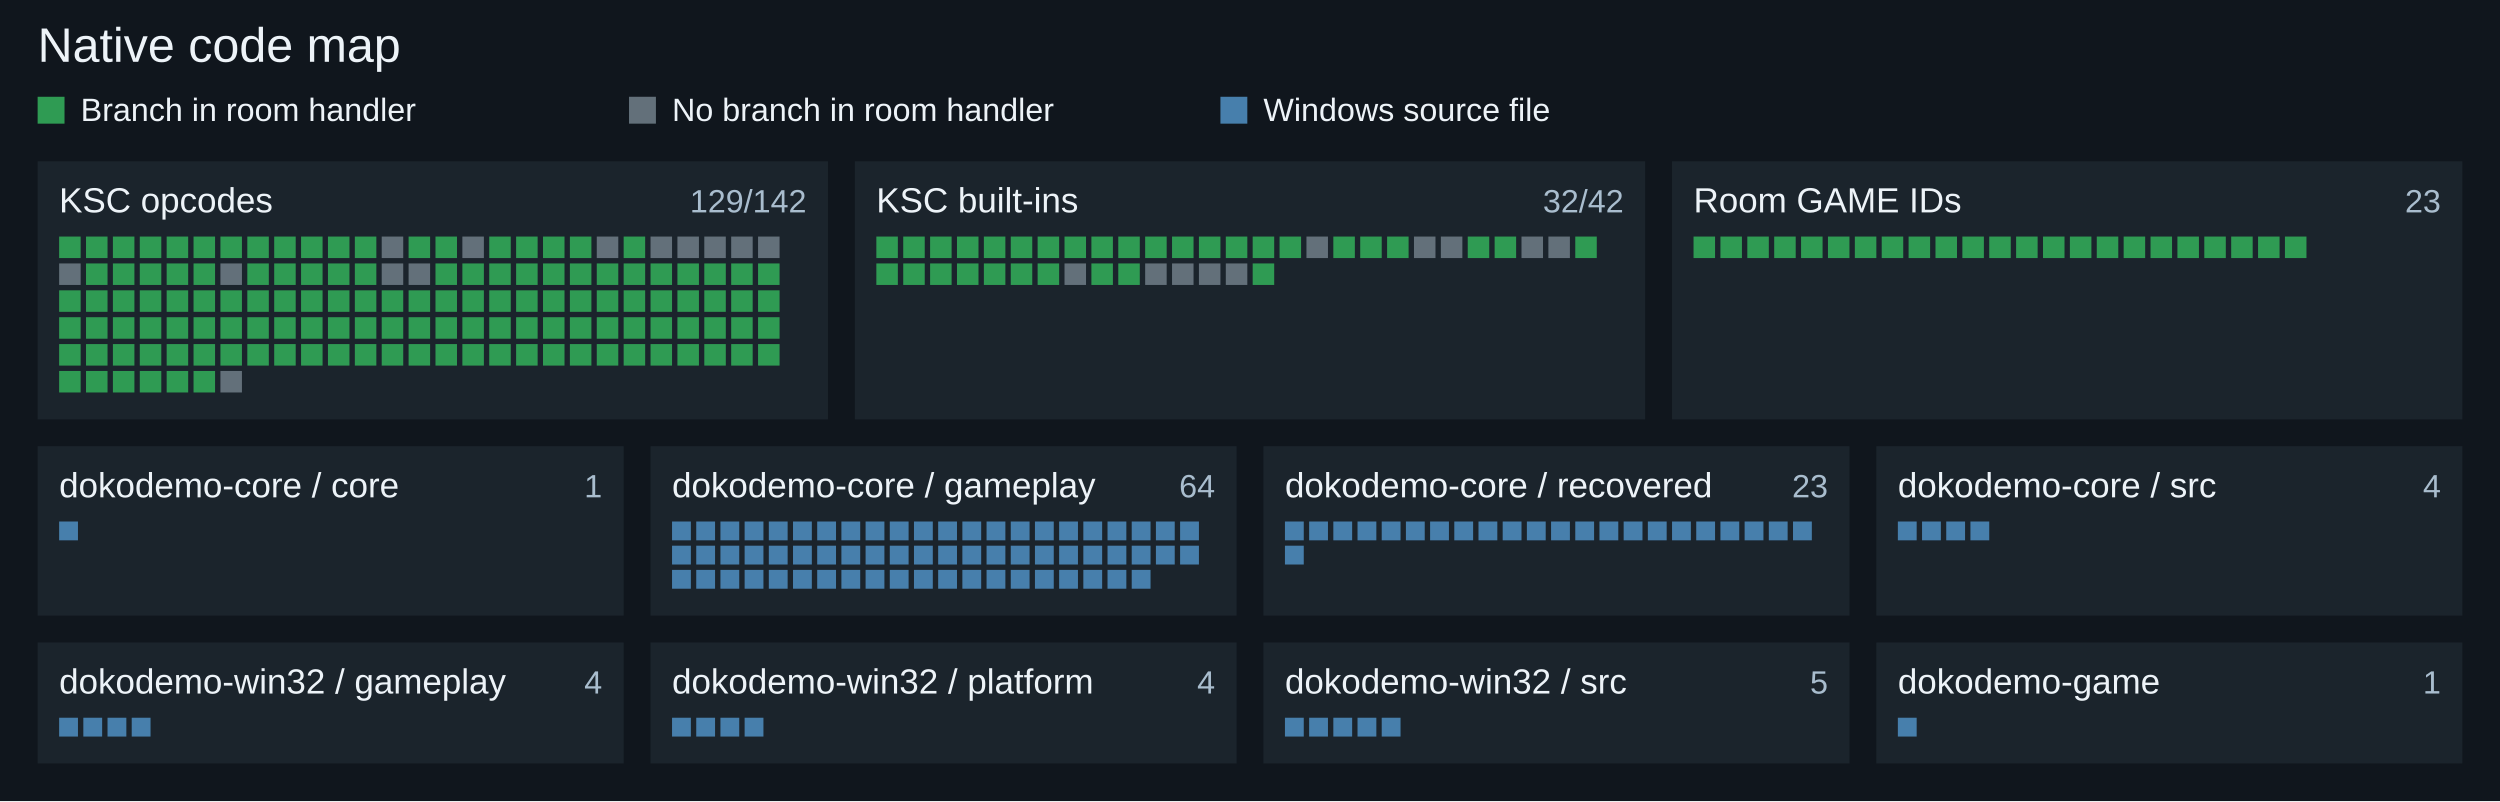
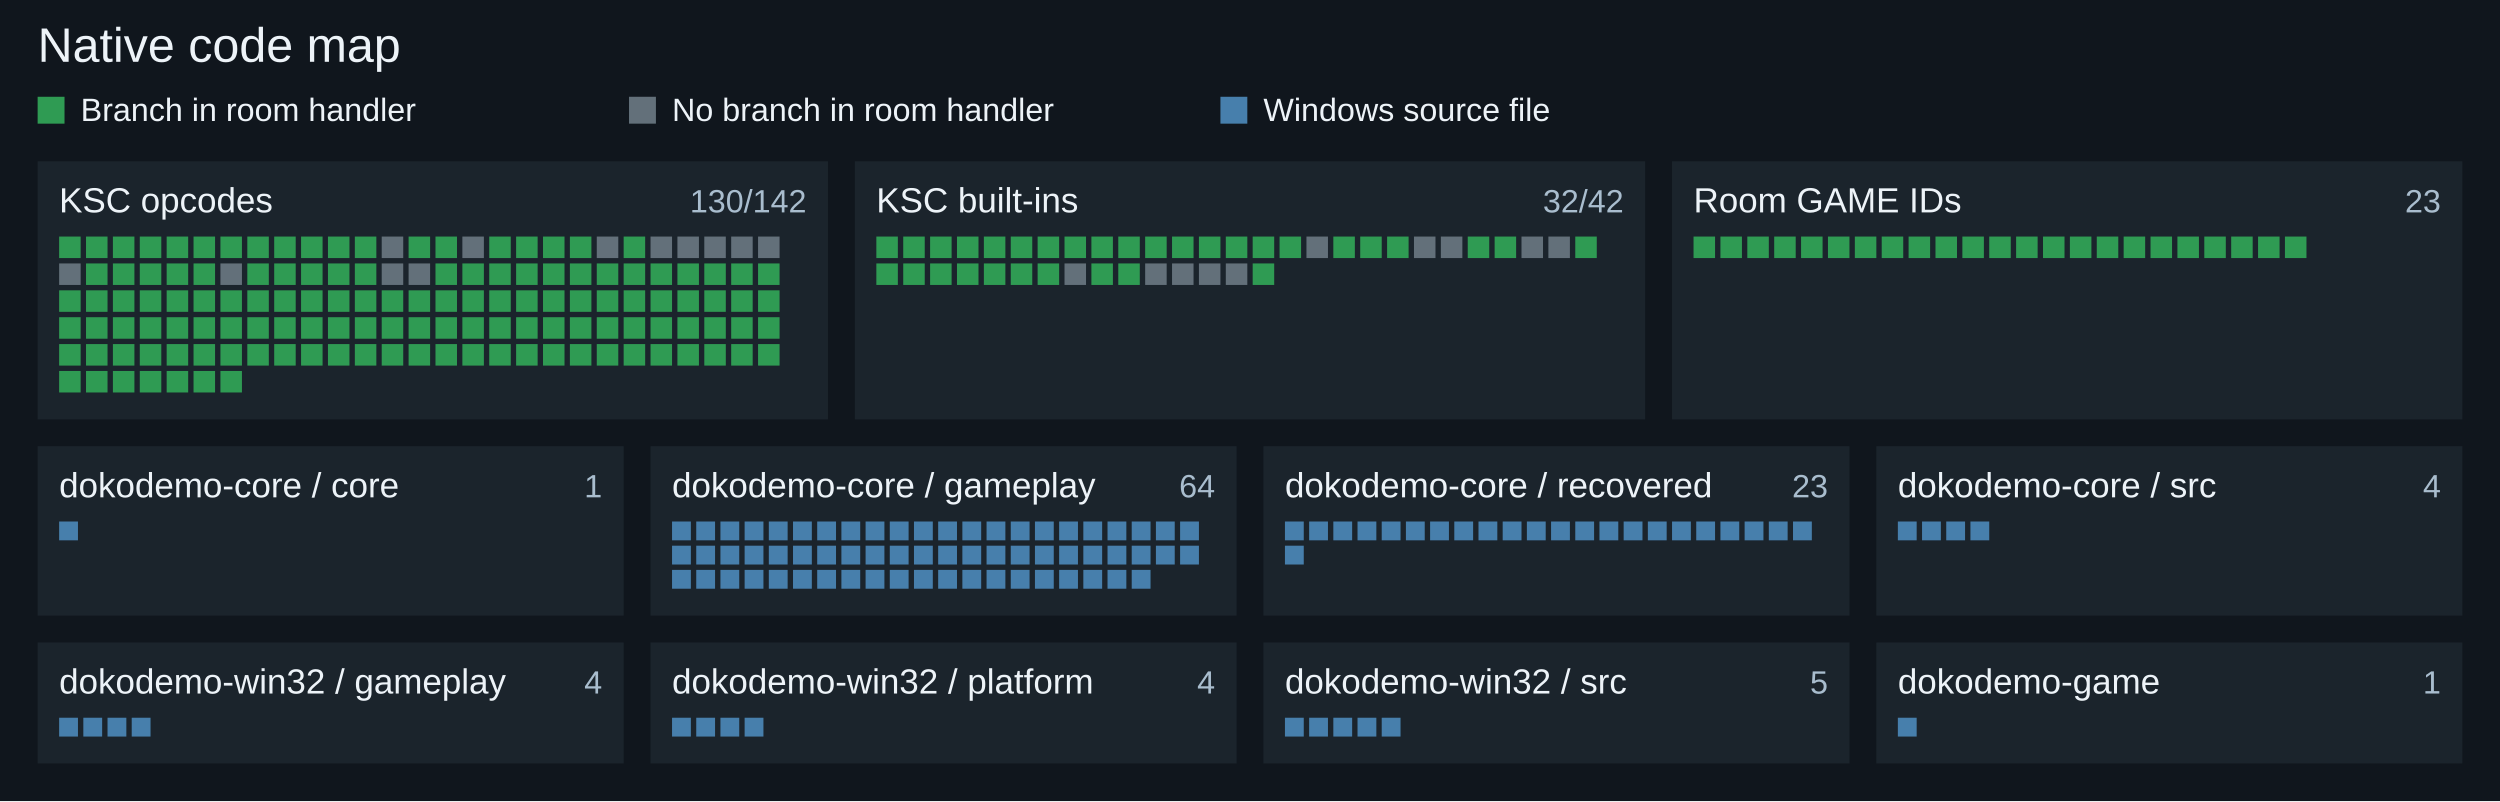
<svg xmlns="http://www.w3.org/2000/svg" width="930" height="298" viewBox="0 0 930 298" role="img" aria-label="Native code map. Each square represents a dispatch ID or Windows source file.">
  <rect x="0" y="0" width="930" height="298" fill="#10161d" />
  <g font-family="Segoe UI, Arial, sans-serif">
    <text x="14" y="23" font-size="18" fill="#edf3f8">Native code map</text>
    <rect x="14" y="36" width="10" height="10" fill="#2f9b53" />
    <text x="30" y="45" font-size="12" fill="#edf3f8">Branch in room handler</text>
    <rect x="234" y="36" width="10" height="10" fill="#63707a" />
    <text x="250" y="45" font-size="12" fill="#edf3f8">No branch in room handler</text>
    <rect x="454" y="36" width="10" height="10" fill="#477fac" />
    <text x="470" y="45" font-size="12" fill="#edf3f8">Windows source file</text>
    <rect x="14" y="60" width="294" height="96" fill="#1b242c" />
    <text x="22" y="79" font-size="13" fill="#edf3f8">KSC opcodes</text>
-     <text x="300" y="79" font-size="12" fill="#a9bdce" text-anchor="end">129/142</text>
+     <text x="300" y="79" font-size="12" fill="#a9bdce" text-anchor="end">130/142</text>
    <rect x="22" y="88" width="8" height="8" fill="#2f9b53" />
    <rect x="32" y="88" width="8" height="8" fill="#2f9b53" />
    <rect x="42" y="88" width="8" height="8" fill="#2f9b53" />
    <rect x="52" y="88" width="8" height="8" fill="#2f9b53" />
    <rect x="62" y="88" width="8" height="8" fill="#2f9b53" />
    <rect x="72" y="88" width="8" height="8" fill="#2f9b53" />
    <rect x="82" y="88" width="8" height="8" fill="#2f9b53" />
    <rect x="92" y="88" width="8" height="8" fill="#2f9b53" />
    <rect x="102" y="88" width="8" height="8" fill="#2f9b53" />
    <rect x="112" y="88" width="8" height="8" fill="#2f9b53" />
    <rect x="122" y="88" width="8" height="8" fill="#2f9b53" />
    <rect x="132" y="88" width="8" height="8" fill="#2f9b53" />
    <rect x="142" y="88" width="8" height="8" fill="#63707a" />
    <rect x="152" y="88" width="8" height="8" fill="#2f9b53" />
    <rect x="162" y="88" width="8" height="8" fill="#2f9b53" />
    <rect x="172" y="88" width="8" height="8" fill="#63707a" />
    <rect x="182" y="88" width="8" height="8" fill="#2f9b53" />
    <rect x="192" y="88" width="8" height="8" fill="#2f9b53" />
    <rect x="202" y="88" width="8" height="8" fill="#2f9b53" />
    <rect x="212" y="88" width="8" height="8" fill="#2f9b53" />
    <rect x="222" y="88" width="8" height="8" fill="#63707a" />
    <rect x="232" y="88" width="8" height="8" fill="#2f9b53" />
    <rect x="242" y="88" width="8" height="8" fill="#63707a" />
    <rect x="252" y="88" width="8" height="8" fill="#63707a" />
    <rect x="262" y="88" width="8" height="8" fill="#63707a" />
    <rect x="272" y="88" width="8" height="8" fill="#63707a" />
    <rect x="282" y="88" width="8" height="8" fill="#63707a" />
    <rect x="22" y="98" width="8" height="8" fill="#63707a" />
    <rect x="32" y="98" width="8" height="8" fill="#2f9b53" />
    <rect x="42" y="98" width="8" height="8" fill="#2f9b53" />
    <rect x="52" y="98" width="8" height="8" fill="#2f9b53" />
    <rect x="62" y="98" width="8" height="8" fill="#2f9b53" />
    <rect x="72" y="98" width="8" height="8" fill="#2f9b53" />
    <rect x="82" y="98" width="8" height="8" fill="#63707a" />
    <rect x="92" y="98" width="8" height="8" fill="#2f9b53" />
    <rect x="102" y="98" width="8" height="8" fill="#2f9b53" />
    <rect x="112" y="98" width="8" height="8" fill="#2f9b53" />
    <rect x="122" y="98" width="8" height="8" fill="#2f9b53" />
    <rect x="132" y="98" width="8" height="8" fill="#2f9b53" />
    <rect x="142" y="98" width="8" height="8" fill="#63707a" />
    <rect x="152" y="98" width="8" height="8" fill="#63707a" />
    <rect x="162" y="98" width="8" height="8" fill="#2f9b53" />
    <rect x="172" y="98" width="8" height="8" fill="#2f9b53" />
    <rect x="182" y="98" width="8" height="8" fill="#2f9b53" />
    <rect x="192" y="98" width="8" height="8" fill="#2f9b53" />
    <rect x="202" y="98" width="8" height="8" fill="#2f9b53" />
    <rect x="212" y="98" width="8" height="8" fill="#2f9b53" />
    <rect x="222" y="98" width="8" height="8" fill="#2f9b53" />
    <rect x="232" y="98" width="8" height="8" fill="#2f9b53" />
    <rect x="242" y="98" width="8" height="8" fill="#2f9b53" />
    <rect x="252" y="98" width="8" height="8" fill="#2f9b53" />
    <rect x="262" y="98" width="8" height="8" fill="#2f9b53" />
    <rect x="272" y="98" width="8" height="8" fill="#2f9b53" />
    <rect x="282" y="98" width="8" height="8" fill="#2f9b53" />
    <rect x="22" y="108" width="8" height="8" fill="#2f9b53" />
    <rect x="32" y="108" width="8" height="8" fill="#2f9b53" />
    <rect x="42" y="108" width="8" height="8" fill="#2f9b53" />
    <rect x="52" y="108" width="8" height="8" fill="#2f9b53" />
    <rect x="62" y="108" width="8" height="8" fill="#2f9b53" />
    <rect x="72" y="108" width="8" height="8" fill="#2f9b53" />
    <rect x="82" y="108" width="8" height="8" fill="#2f9b53" />
    <rect x="92" y="108" width="8" height="8" fill="#2f9b53" />
    <rect x="102" y="108" width="8" height="8" fill="#2f9b53" />
    <rect x="112" y="108" width="8" height="8" fill="#2f9b53" />
    <rect x="122" y="108" width="8" height="8" fill="#2f9b53" />
    <rect x="132" y="108" width="8" height="8" fill="#2f9b53" />
    <rect x="142" y="108" width="8" height="8" fill="#2f9b53" />
    <rect x="152" y="108" width="8" height="8" fill="#2f9b53" />
    <rect x="162" y="108" width="8" height="8" fill="#2f9b53" />
    <rect x="172" y="108" width="8" height="8" fill="#2f9b53" />
    <rect x="182" y="108" width="8" height="8" fill="#2f9b53" />
    <rect x="192" y="108" width="8" height="8" fill="#2f9b53" />
    <rect x="202" y="108" width="8" height="8" fill="#2f9b53" />
    <rect x="212" y="108" width="8" height="8" fill="#2f9b53" />
    <rect x="222" y="108" width="8" height="8" fill="#2f9b53" />
    <rect x="232" y="108" width="8" height="8" fill="#2f9b53" />
    <rect x="242" y="108" width="8" height="8" fill="#2f9b53" />
    <rect x="252" y="108" width="8" height="8" fill="#2f9b53" />
    <rect x="262" y="108" width="8" height="8" fill="#2f9b53" />
    <rect x="272" y="108" width="8" height="8" fill="#2f9b53" />
    <rect x="282" y="108" width="8" height="8" fill="#2f9b53" />
    <rect x="22" y="118" width="8" height="8" fill="#2f9b53" />
    <rect x="32" y="118" width="8" height="8" fill="#2f9b53" />
    <rect x="42" y="118" width="8" height="8" fill="#2f9b53" />
    <rect x="52" y="118" width="8" height="8" fill="#2f9b53" />
    <rect x="62" y="118" width="8" height="8" fill="#2f9b53" />
    <rect x="72" y="118" width="8" height="8" fill="#2f9b53" />
    <rect x="82" y="118" width="8" height="8" fill="#2f9b53" />
    <rect x="92" y="118" width="8" height="8" fill="#2f9b53" />
    <rect x="102" y="118" width="8" height="8" fill="#2f9b53" />
    <rect x="112" y="118" width="8" height="8" fill="#2f9b53" />
    <rect x="122" y="118" width="8" height="8" fill="#2f9b53" />
    <rect x="132" y="118" width="8" height="8" fill="#2f9b53" />
    <rect x="142" y="118" width="8" height="8" fill="#2f9b53" />
    <rect x="152" y="118" width="8" height="8" fill="#2f9b53" />
    <rect x="162" y="118" width="8" height="8" fill="#2f9b53" />
    <rect x="172" y="118" width="8" height="8" fill="#2f9b53" />
    <rect x="182" y="118" width="8" height="8" fill="#2f9b53" />
    <rect x="192" y="118" width="8" height="8" fill="#2f9b53" />
    <rect x="202" y="118" width="8" height="8" fill="#2f9b53" />
    <rect x="212" y="118" width="8" height="8" fill="#2f9b53" />
    <rect x="222" y="118" width="8" height="8" fill="#2f9b53" />
    <rect x="232" y="118" width="8" height="8" fill="#2f9b53" />
    <rect x="242" y="118" width="8" height="8" fill="#2f9b53" />
    <rect x="252" y="118" width="8" height="8" fill="#2f9b53" />
    <rect x="262" y="118" width="8" height="8" fill="#2f9b53" />
    <rect x="272" y="118" width="8" height="8" fill="#2f9b53" />
    <rect x="282" y="118" width="8" height="8" fill="#2f9b53" />
    <rect x="22" y="128" width="8" height="8" fill="#2f9b53" />
    <rect x="32" y="128" width="8" height="8" fill="#2f9b53" />
    <rect x="42" y="128" width="8" height="8" fill="#2f9b53" />
    <rect x="52" y="128" width="8" height="8" fill="#2f9b53" />
    <rect x="62" y="128" width="8" height="8" fill="#2f9b53" />
    <rect x="72" y="128" width="8" height="8" fill="#2f9b53" />
    <rect x="82" y="128" width="8" height="8" fill="#2f9b53" />
    <rect x="92" y="128" width="8" height="8" fill="#2f9b53" />
    <rect x="102" y="128" width="8" height="8" fill="#2f9b53" />
    <rect x="112" y="128" width="8" height="8" fill="#2f9b53" />
    <rect x="122" y="128" width="8" height="8" fill="#2f9b53" />
    <rect x="132" y="128" width="8" height="8" fill="#2f9b53" />
    <rect x="142" y="128" width="8" height="8" fill="#2f9b53" />
    <rect x="152" y="128" width="8" height="8" fill="#2f9b53" />
    <rect x="162" y="128" width="8" height="8" fill="#2f9b53" />
    <rect x="172" y="128" width="8" height="8" fill="#2f9b53" />
    <rect x="182" y="128" width="8" height="8" fill="#2f9b53" />
    <rect x="192" y="128" width="8" height="8" fill="#2f9b53" />
    <rect x="202" y="128" width="8" height="8" fill="#2f9b53" />
    <rect x="212" y="128" width="8" height="8" fill="#2f9b53" />
    <rect x="222" y="128" width="8" height="8" fill="#2f9b53" />
    <rect x="232" y="128" width="8" height="8" fill="#2f9b53" />
    <rect x="242" y="128" width="8" height="8" fill="#2f9b53" />
    <rect x="252" y="128" width="8" height="8" fill="#2f9b53" />
    <rect x="262" y="128" width="8" height="8" fill="#2f9b53" />
    <rect x="272" y="128" width="8" height="8" fill="#2f9b53" />
    <rect x="282" y="128" width="8" height="8" fill="#2f9b53" />
    <rect x="22" y="138" width="8" height="8" fill="#2f9b53" />
    <rect x="32" y="138" width="8" height="8" fill="#2f9b53" />
    <rect x="42" y="138" width="8" height="8" fill="#2f9b53" />
    <rect x="52" y="138" width="8" height="8" fill="#2f9b53" />
    <rect x="62" y="138" width="8" height="8" fill="#2f9b53" />
    <rect x="72" y="138" width="8" height="8" fill="#2f9b53" />
-     <rect x="82" y="138" width="8" height="8" fill="#63707a" />
+     <rect x="82" y="138" width="8" height="8" fill="#2f9b53" />
    <rect x="318" y="60" width="294" height="96" fill="#1b242c" />
    <text x="326" y="79" font-size="13" fill="#edf3f8">KSC built-ins</text>
    <text x="604" y="79" font-size="12" fill="#a9bdce" text-anchor="end">32/42</text>
    <rect x="326" y="88" width="8" height="8" fill="#2f9b53" />
    <rect x="336" y="88" width="8" height="8" fill="#2f9b53" />
    <rect x="346" y="88" width="8" height="8" fill="#2f9b53" />
    <rect x="356" y="88" width="8" height="8" fill="#2f9b53" />
    <rect x="366" y="88" width="8" height="8" fill="#2f9b53" />
    <rect x="376" y="88" width="8" height="8" fill="#2f9b53" />
    <rect x="386" y="88" width="8" height="8" fill="#2f9b53" />
    <rect x="396" y="88" width="8" height="8" fill="#2f9b53" />
    <rect x="406" y="88" width="8" height="8" fill="#2f9b53" />
    <rect x="416" y="88" width="8" height="8" fill="#2f9b53" />
    <rect x="426" y="88" width="8" height="8" fill="#2f9b53" />
    <rect x="436" y="88" width="8" height="8" fill="#2f9b53" />
    <rect x="446" y="88" width="8" height="8" fill="#2f9b53" />
    <rect x="456" y="88" width="8" height="8" fill="#2f9b53" />
    <rect x="466" y="88" width="8" height="8" fill="#2f9b53" />
    <rect x="476" y="88" width="8" height="8" fill="#2f9b53" />
    <rect x="486" y="88" width="8" height="8" fill="#63707a" />
    <rect x="496" y="88" width="8" height="8" fill="#2f9b53" />
    <rect x="506" y="88" width="8" height="8" fill="#2f9b53" />
    <rect x="516" y="88" width="8" height="8" fill="#2f9b53" />
    <rect x="526" y="88" width="8" height="8" fill="#63707a" />
    <rect x="536" y="88" width="8" height="8" fill="#63707a" />
    <rect x="546" y="88" width="8" height="8" fill="#2f9b53" />
    <rect x="556" y="88" width="8" height="8" fill="#2f9b53" />
    <rect x="566" y="88" width="8" height="8" fill="#63707a" />
    <rect x="576" y="88" width="8" height="8" fill="#63707a" />
    <rect x="586" y="88" width="8" height="8" fill="#2f9b53" />
    <rect x="326" y="98" width="8" height="8" fill="#2f9b53" />
    <rect x="336" y="98" width="8" height="8" fill="#2f9b53" />
    <rect x="346" y="98" width="8" height="8" fill="#2f9b53" />
    <rect x="356" y="98" width="8" height="8" fill="#2f9b53" />
    <rect x="366" y="98" width="8" height="8" fill="#2f9b53" />
    <rect x="376" y="98" width="8" height="8" fill="#2f9b53" />
    <rect x="386" y="98" width="8" height="8" fill="#2f9b53" />
    <rect x="396" y="98" width="8" height="8" fill="#63707a" />
    <rect x="406" y="98" width="8" height="8" fill="#2f9b53" />
    <rect x="416" y="98" width="8" height="8" fill="#2f9b53" />
    <rect x="426" y="98" width="8" height="8" fill="#63707a" />
    <rect x="436" y="98" width="8" height="8" fill="#63707a" />
    <rect x="446" y="98" width="8" height="8" fill="#63707a" />
    <rect x="456" y="98" width="8" height="8" fill="#63707a" />
    <rect x="466" y="98" width="8" height="8" fill="#2f9b53" />
    <rect x="622" y="60" width="294" height="96" fill="#1b242c" />
    <text x="630" y="79" font-size="13" fill="#edf3f8">Room GAME IDs</text>
    <text x="908" y="79" font-size="12" fill="#a9bdce" text-anchor="end">23</text>
    <rect x="630" y="88" width="8" height="8" fill="#2f9b53" />
    <rect x="640" y="88" width="8" height="8" fill="#2f9b53" />
    <rect x="650" y="88" width="8" height="8" fill="#2f9b53" />
    <rect x="660" y="88" width="8" height="8" fill="#2f9b53" />
    <rect x="670" y="88" width="8" height="8" fill="#2f9b53" />
    <rect x="680" y="88" width="8" height="8" fill="#2f9b53" />
    <rect x="690" y="88" width="8" height="8" fill="#2f9b53" />
    <rect x="700" y="88" width="8" height="8" fill="#2f9b53" />
    <rect x="710" y="88" width="8" height="8" fill="#2f9b53" />
    <rect x="720" y="88" width="8" height="8" fill="#2f9b53" />
    <rect x="730" y="88" width="8" height="8" fill="#2f9b53" />
    <rect x="740" y="88" width="8" height="8" fill="#2f9b53" />
    <rect x="750" y="88" width="8" height="8" fill="#2f9b53" />
    <rect x="760" y="88" width="8" height="8" fill="#2f9b53" />
    <rect x="770" y="88" width="8" height="8" fill="#2f9b53" />
    <rect x="780" y="88" width="8" height="8" fill="#2f9b53" />
    <rect x="790" y="88" width="8" height="8" fill="#2f9b53" />
    <rect x="800" y="88" width="8" height="8" fill="#2f9b53" />
    <rect x="810" y="88" width="8" height="8" fill="#2f9b53" />
    <rect x="820" y="88" width="8" height="8" fill="#2f9b53" />
    <rect x="830" y="88" width="8" height="8" fill="#2f9b53" />
    <rect x="840" y="88" width="8" height="8" fill="#2f9b53" />
    <rect x="850" y="88" width="8" height="8" fill="#2f9b53" />
    <rect x="14" y="166" width="218" height="63" fill="#1b242c" />
    <text x="22" y="185" font-size="13" fill="#edf3f8">dokodemo-core / core</text>
    <text x="224" y="185" font-size="12" fill="#a9bdce" text-anchor="end">1</text>
    <rect x="22" y="194" width="7" height="7" fill="#477fac" />
    <rect x="242" y="166" width="218" height="63" fill="#1b242c" />
    <text x="250" y="185" font-size="13" fill="#edf3f8">dokodemo-core / gameplay</text>
    <text x="452" y="185" font-size="12" fill="#a9bdce" text-anchor="end">64</text>
    <rect x="250" y="194" width="7" height="7" fill="#477fac" />
    <rect x="259" y="194" width="7" height="7" fill="#477fac" />
    <rect x="268" y="194" width="7" height="7" fill="#477fac" />
    <rect x="277" y="194" width="7" height="7" fill="#477fac" />
    <rect x="286" y="194" width="7" height="7" fill="#477fac" />
    <rect x="295" y="194" width="7" height="7" fill="#477fac" />
    <rect x="304" y="194" width="7" height="7" fill="#477fac" />
    <rect x="313" y="194" width="7" height="7" fill="#477fac" />
    <rect x="322" y="194" width="7" height="7" fill="#477fac" />
    <rect x="331" y="194" width="7" height="7" fill="#477fac" />
    <rect x="340" y="194" width="7" height="7" fill="#477fac" />
    <rect x="349" y="194" width="7" height="7" fill="#477fac" />
    <rect x="358" y="194" width="7" height="7" fill="#477fac" />
    <rect x="367" y="194" width="7" height="7" fill="#477fac" />
    <rect x="376" y="194" width="7" height="7" fill="#477fac" />
    <rect x="385" y="194" width="7" height="7" fill="#477fac" />
    <rect x="394" y="194" width="7" height="7" fill="#477fac" />
    <rect x="403" y="194" width="7" height="7" fill="#477fac" />
    <rect x="412" y="194" width="7" height="7" fill="#477fac" />
    <rect x="421" y="194" width="7" height="7" fill="#477fac" />
    <rect x="430" y="194" width="7" height="7" fill="#477fac" />
    <rect x="439" y="194" width="7" height="7" fill="#477fac" />
    <rect x="250" y="203" width="7" height="7" fill="#477fac" />
    <rect x="259" y="203" width="7" height="7" fill="#477fac" />
    <rect x="268" y="203" width="7" height="7" fill="#477fac" />
    <rect x="277" y="203" width="7" height="7" fill="#477fac" />
    <rect x="286" y="203" width="7" height="7" fill="#477fac" />
    <rect x="295" y="203" width="7" height="7" fill="#477fac" />
    <rect x="304" y="203" width="7" height="7" fill="#477fac" />
    <rect x="313" y="203" width="7" height="7" fill="#477fac" />
    <rect x="322" y="203" width="7" height="7" fill="#477fac" />
    <rect x="331" y="203" width="7" height="7" fill="#477fac" />
    <rect x="340" y="203" width="7" height="7" fill="#477fac" />
    <rect x="349" y="203" width="7" height="7" fill="#477fac" />
    <rect x="358" y="203" width="7" height="7" fill="#477fac" />
    <rect x="367" y="203" width="7" height="7" fill="#477fac" />
    <rect x="376" y="203" width="7" height="7" fill="#477fac" />
    <rect x="385" y="203" width="7" height="7" fill="#477fac" />
    <rect x="394" y="203" width="7" height="7" fill="#477fac" />
    <rect x="403" y="203" width="7" height="7" fill="#477fac" />
    <rect x="412" y="203" width="7" height="7" fill="#477fac" />
    <rect x="421" y="203" width="7" height="7" fill="#477fac" />
    <rect x="430" y="203" width="7" height="7" fill="#477fac" />
    <rect x="439" y="203" width="7" height="7" fill="#477fac" />
    <rect x="250" y="212" width="7" height="7" fill="#477fac" />
    <rect x="259" y="212" width="7" height="7" fill="#477fac" />
    <rect x="268" y="212" width="7" height="7" fill="#477fac" />
    <rect x="277" y="212" width="7" height="7" fill="#477fac" />
    <rect x="286" y="212" width="7" height="7" fill="#477fac" />
    <rect x="295" y="212" width="7" height="7" fill="#477fac" />
    <rect x="304" y="212" width="7" height="7" fill="#477fac" />
    <rect x="313" y="212" width="7" height="7" fill="#477fac" />
    <rect x="322" y="212" width="7" height="7" fill="#477fac" />
    <rect x="331" y="212" width="7" height="7" fill="#477fac" />
    <rect x="340" y="212" width="7" height="7" fill="#477fac" />
    <rect x="349" y="212" width="7" height="7" fill="#477fac" />
    <rect x="358" y="212" width="7" height="7" fill="#477fac" />
    <rect x="367" y="212" width="7" height="7" fill="#477fac" />
    <rect x="376" y="212" width="7" height="7" fill="#477fac" />
    <rect x="385" y="212" width="7" height="7" fill="#477fac" />
    <rect x="394" y="212" width="7" height="7" fill="#477fac" />
    <rect x="403" y="212" width="7" height="7" fill="#477fac" />
    <rect x="412" y="212" width="7" height="7" fill="#477fac" />
    <rect x="421" y="212" width="7" height="7" fill="#477fac" />
    <rect x="470" y="166" width="218" height="63" fill="#1b242c" />
    <text x="478" y="185" font-size="13" fill="#edf3f8">dokodemo-core / recovered</text>
    <text x="680" y="185" font-size="12" fill="#a9bdce" text-anchor="end">23</text>
    <rect x="478" y="194" width="7" height="7" fill="#477fac" />
    <rect x="487" y="194" width="7" height="7" fill="#477fac" />
    <rect x="496" y="194" width="7" height="7" fill="#477fac" />
    <rect x="505" y="194" width="7" height="7" fill="#477fac" />
    <rect x="514" y="194" width="7" height="7" fill="#477fac" />
    <rect x="523" y="194" width="7" height="7" fill="#477fac" />
    <rect x="532" y="194" width="7" height="7" fill="#477fac" />
    <rect x="541" y="194" width="7" height="7" fill="#477fac" />
    <rect x="550" y="194" width="7" height="7" fill="#477fac" />
    <rect x="559" y="194" width="7" height="7" fill="#477fac" />
    <rect x="568" y="194" width="7" height="7" fill="#477fac" />
    <rect x="577" y="194" width="7" height="7" fill="#477fac" />
    <rect x="586" y="194" width="7" height="7" fill="#477fac" />
    <rect x="595" y="194" width="7" height="7" fill="#477fac" />
    <rect x="604" y="194" width="7" height="7" fill="#477fac" />
    <rect x="613" y="194" width="7" height="7" fill="#477fac" />
    <rect x="622" y="194" width="7" height="7" fill="#477fac" />
    <rect x="631" y="194" width="7" height="7" fill="#477fac" />
    <rect x="640" y="194" width="7" height="7" fill="#477fac" />
    <rect x="649" y="194" width="7" height="7" fill="#477fac" />
    <rect x="658" y="194" width="7" height="7" fill="#477fac" />
    <rect x="667" y="194" width="7" height="7" fill="#477fac" />
    <rect x="478" y="203" width="7" height="7" fill="#477fac" />
    <rect x="698" y="166" width="218" height="63" fill="#1b242c" />
    <text x="706" y="185" font-size="13" fill="#edf3f8">dokodemo-core / src</text>
    <text x="908" y="185" font-size="12" fill="#a9bdce" text-anchor="end">4</text>
    <rect x="706" y="194" width="7" height="7" fill="#477fac" />
    <rect x="715" y="194" width="7" height="7" fill="#477fac" />
    <rect x="724" y="194" width="7" height="7" fill="#477fac" />
    <rect x="733" y="194" width="7" height="7" fill="#477fac" />
    <rect x="14" y="239" width="218" height="45" fill="#1b242c" />
    <text x="22" y="258" font-size="13" fill="#edf3f8">dokodemo-win32 / gameplay</text>
    <text x="224" y="258" font-size="12" fill="#a9bdce" text-anchor="end">4</text>
    <rect x="22" y="267" width="7" height="7" fill="#477fac" />
    <rect x="31" y="267" width="7" height="7" fill="#477fac" />
    <rect x="40" y="267" width="7" height="7" fill="#477fac" />
    <rect x="49" y="267" width="7" height="7" fill="#477fac" />
    <rect x="242" y="239" width="218" height="45" fill="#1b242c" />
    <text x="250" y="258" font-size="13" fill="#edf3f8">dokodemo-win32 / platform</text>
    <text x="452" y="258" font-size="12" fill="#a9bdce" text-anchor="end">4</text>
    <rect x="250" y="267" width="7" height="7" fill="#477fac" />
    <rect x="259" y="267" width="7" height="7" fill="#477fac" />
    <rect x="268" y="267" width="7" height="7" fill="#477fac" />
    <rect x="277" y="267" width="7" height="7" fill="#477fac" />
    <rect x="470" y="239" width="218" height="45" fill="#1b242c" />
    <text x="478" y="258" font-size="13" fill="#edf3f8">dokodemo-win32 / src</text>
    <text x="680" y="258" font-size="12" fill="#a9bdce" text-anchor="end">5</text>
    <rect x="478" y="267" width="7" height="7" fill="#477fac" />
    <rect x="487" y="267" width="7" height="7" fill="#477fac" />
    <rect x="496" y="267" width="7" height="7" fill="#477fac" />
    <rect x="505" y="267" width="7" height="7" fill="#477fac" />
    <rect x="514" y="267" width="7" height="7" fill="#477fac" />
    <rect x="698" y="239" width="218" height="45" fill="#1b242c" />
    <text x="706" y="258" font-size="13" fill="#edf3f8">dokodemo-game</text>
    <text x="908" y="258" font-size="12" fill="#a9bdce" text-anchor="end">1</text>
    <rect x="706" y="267" width="7" height="7" fill="#477fac" />
  </g>
</svg>
